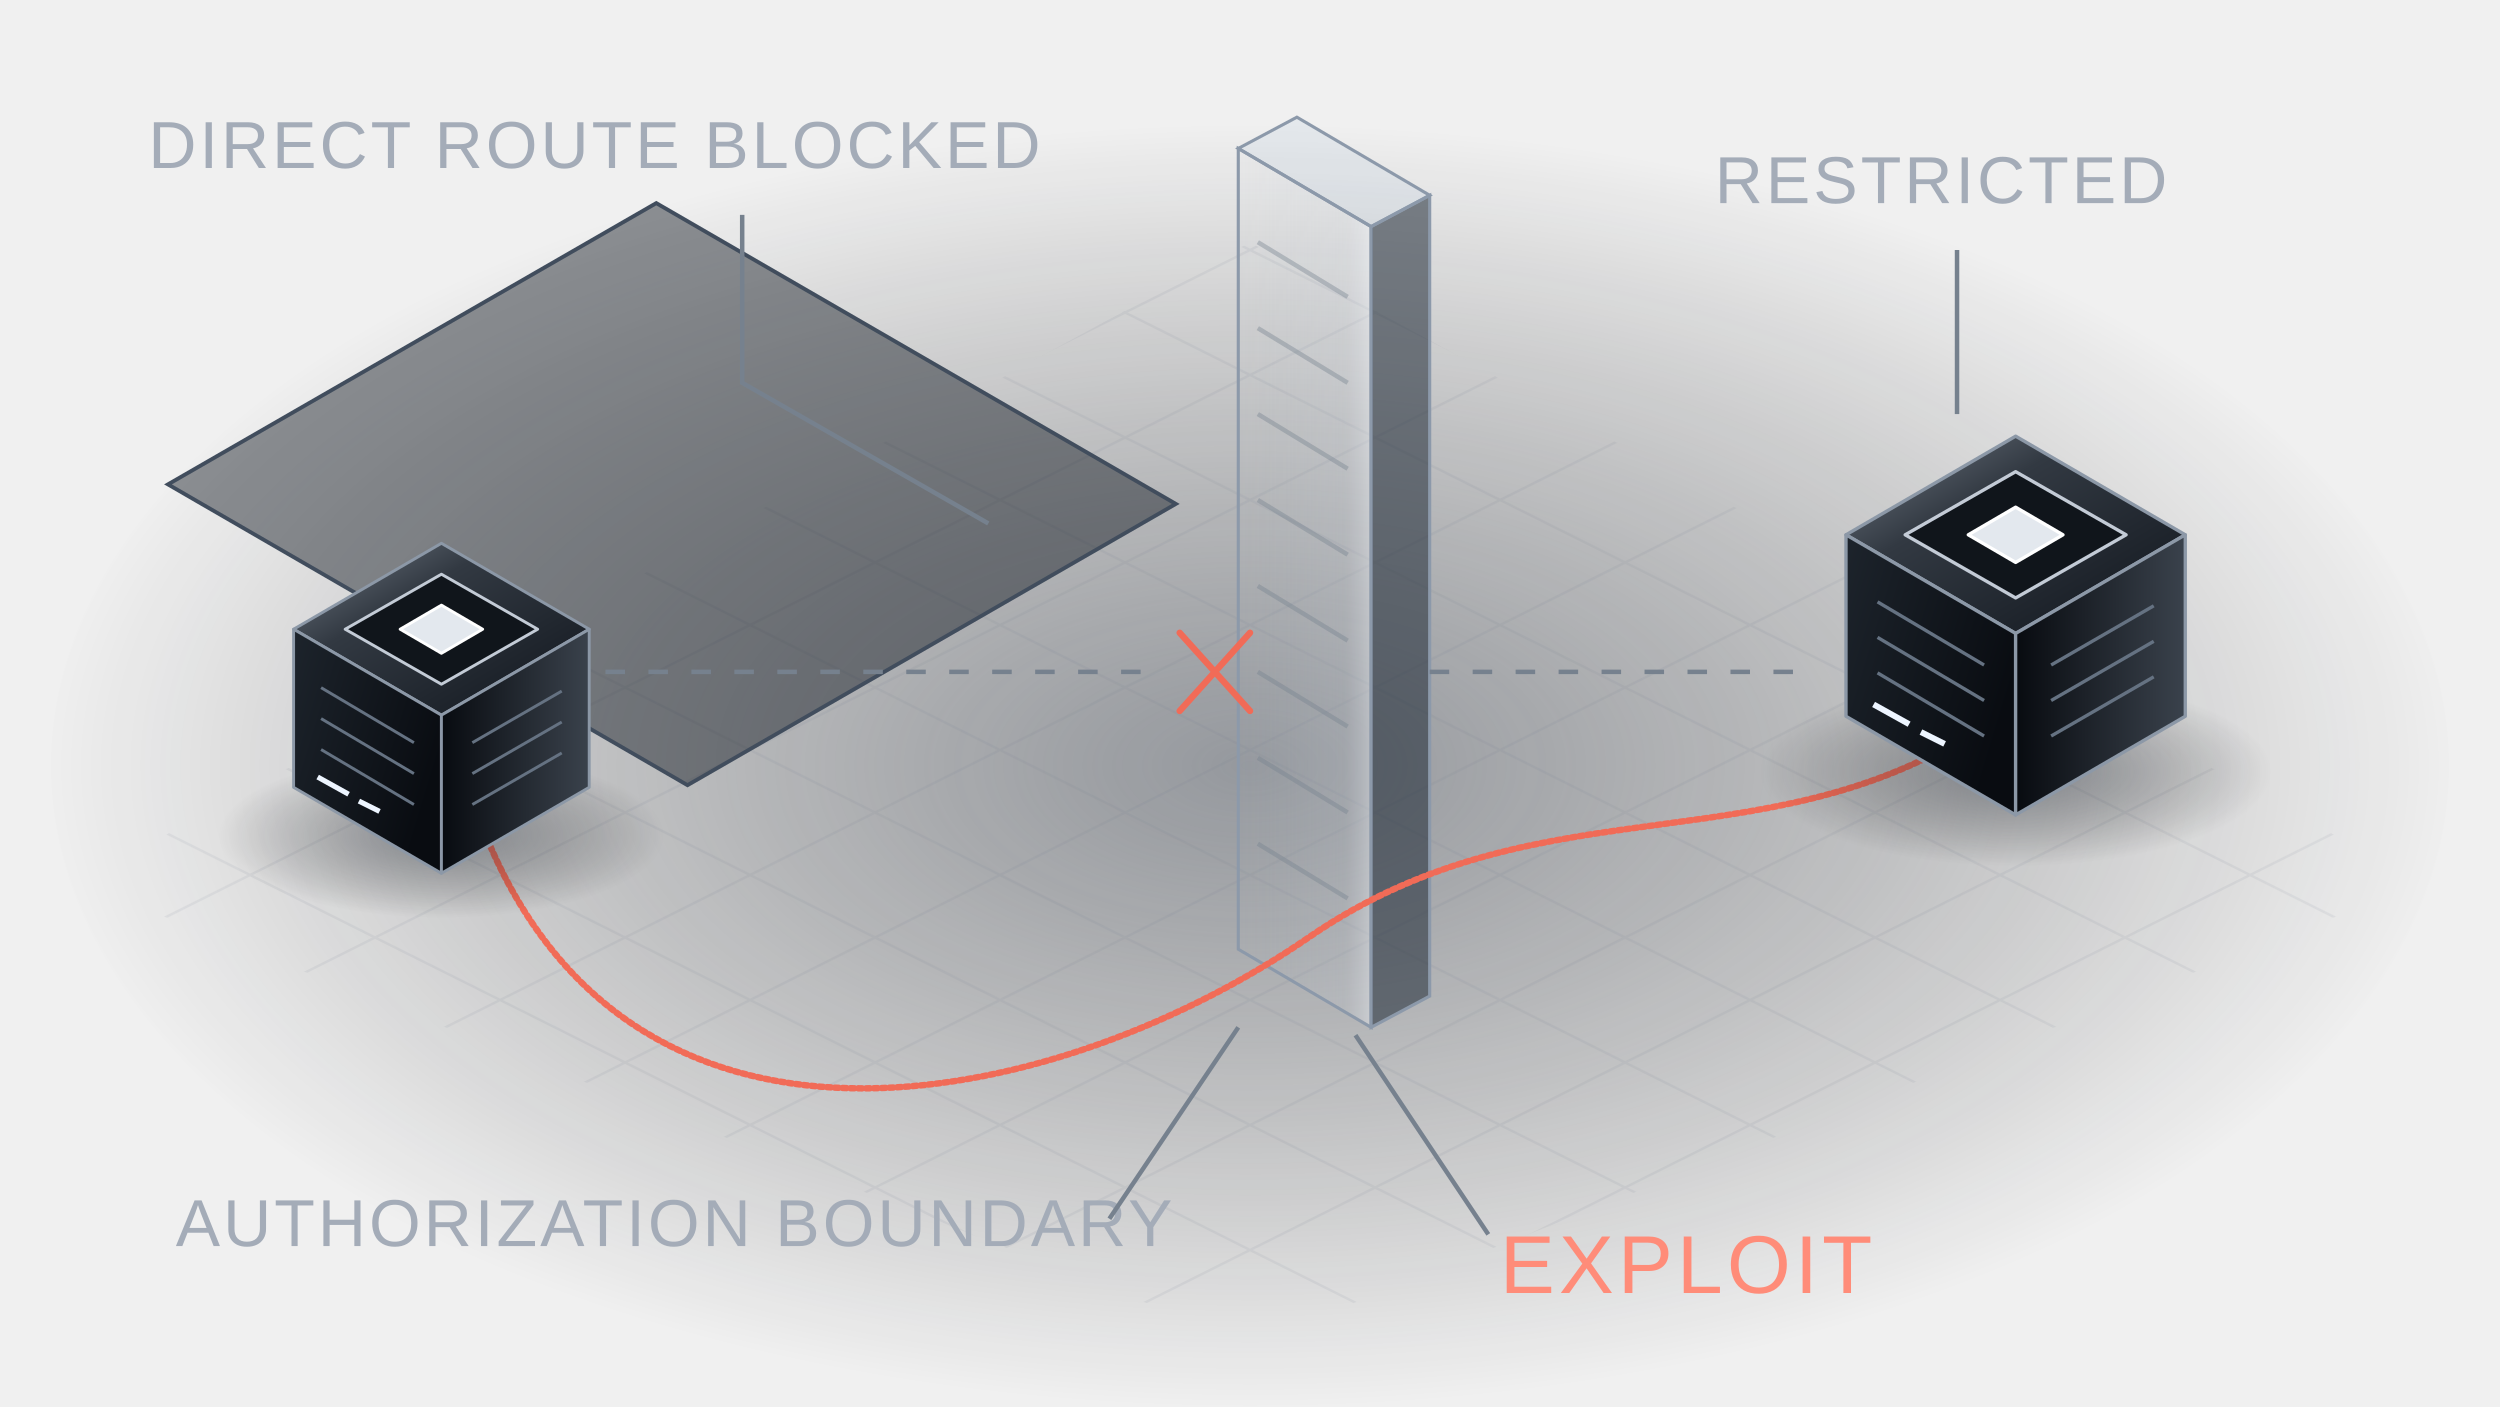
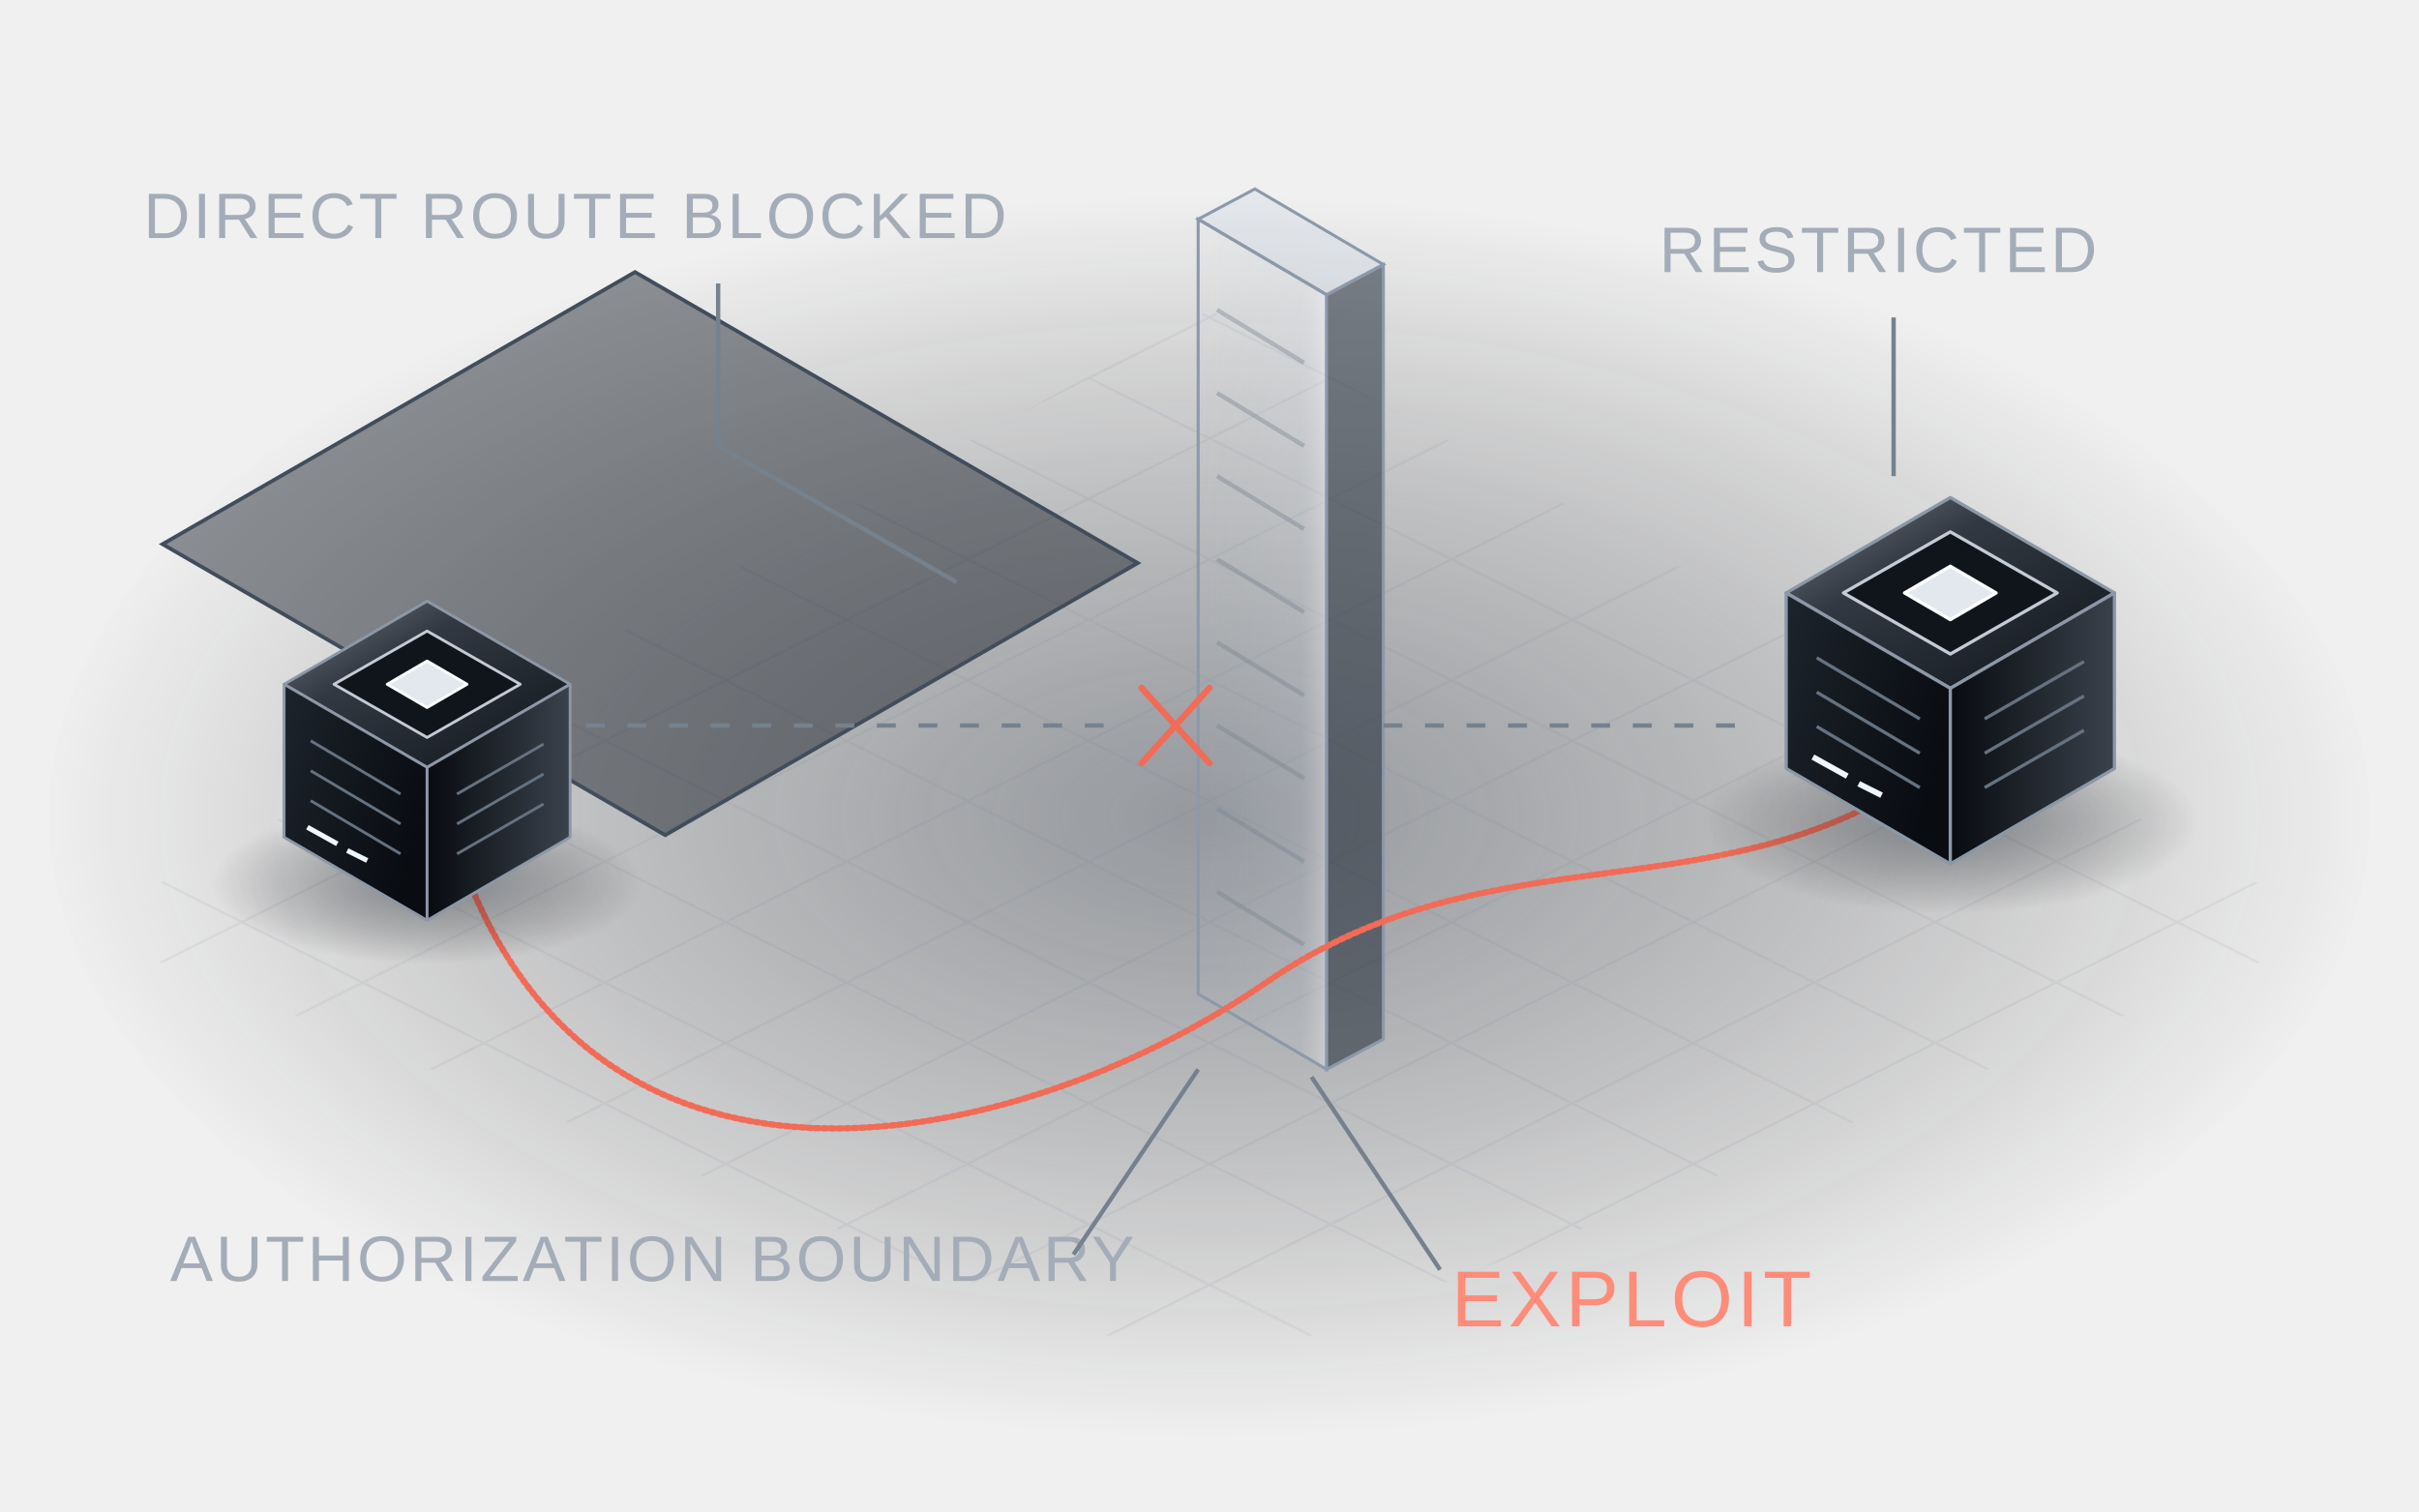
- <svg xmlns="http://www.w3.org/2000/svg" width="640" height="360" viewBox="0 0 640 360">
+ <svg xmlns="http://www.w3.org/2000/svg" width="640" height="400" viewBox="0 -20 640 400">
  <defs>
    <radialGradient id="ambient">
      <stop stop-color="#333a45" stop-opacity=".48" />
      <stop offset="1" stop-color="#030406" stop-opacity="0" />
    </radialGradient>
    <linearGradient id="top" x1="0" y1="0" x2="1" y2="1">
      <stop stop-color="#727b86" />
      <stop offset=".35" stop-color="#323942" />
      <stop offset="1" stop-color="#10151c" />
    </linearGradient>
    <linearGradient id="face" x1="0" y1="0" x2="1" y2=".5">
      <stop stop-color="#1d242c" />
      <stop offset="1" stop-color="#090c11" />
    </linearGradient>
    <linearGradient id="edge" x1="0" y1="0" x2="1" y2="0">
      <stop stop-color="#080b10" />
      <stop offset="1" stop-color="#3a424c" />
    </linearGradient>
    <linearGradient id="wall">
      <stop stop-color="#a7b5c4" stop-opacity=".03" />
      <stop offset=".8" stop-color="#c4ceda" stop-opacity=".15" />
      <stop offset="1" stop-color="#f3f6fc" stop-opacity=".36" />
    </linearGradient>
    <pattern id="floor" width="64" height="32" patternUnits="userSpaceOnUse">
      <path d="M0 0 64 32M64 0 0 32" fill="none" stroke="#6f7c8e" stroke-width=".65" opacity=".16" />
    </pattern>
    <symbol id="unit" viewBox="-66 -51 132 130">
      <ellipse cx="0" cy="51" rx="65" ry="24" fill="url(#ambient)" />
      <g stroke="#8c98a7" stroke-width=".85" stroke-linejoin="round">
        <path d="m-43-9 43-25 43 25L0 16Z" fill="url(#top)" />
        <path d="M-43-9 0 16v46l-43-25Z" fill="url(#face)" />
        <path d="M0 16 43-9v46L0 62Z" fill="url(#edge)" />
        <path d="m-28-9 28-16 28 16L0 7Z" fill="#10151b" stroke="#c3cbd6" />
        <path d="m-12-9 12-7 12 7L0-2Z" fill="#e3e8ee" stroke="#fff" />
        <path d="m-35 8 27 16m-27-7 27 16m-27-7 27 16m17-18 26-15m-26 24 26-15m-26 24 26-15" fill="none" stroke="#657282" />
      </g>
      <path d="m-36 34 9 5m3 2 6 3" stroke="#edf5ff" stroke-width="1.5" />
    </symbol>
    <symbol id="deck" viewBox="-100 -54 200 113">
      <g stroke="#8d99a9" stroke-width=".9" stroke-linejoin="round">
        <path d="m-83-2 83-47 83 47L0 45Z" fill="url(#top)" />
        <path d="m-83-2 83 47v13l-83-47Z" fill="url(#face)" />
        <path d="m0 45 83-47v13L0 58Z" fill="url(#edge)" />
        <path d="m-65-2 65-36 65 36L0 34Z" fill="#0d1219" stroke="#677586" />
        <path d="m-46-1 46-26 46 26L0 25Z" fill="none" stroke="#cdd6e2" />
        <path d="m-67 16 16 9m5 3 8 4" stroke="#f2f6fc" />
      </g>
    </symbol>
  </defs>
  <style>
text{font-family:Arial,Helvetica,sans-serif;fill:#ecf0f4;font-size:21px;letter-spacing:1.1px}
.muted{fill:#a4acb8;font-size:17px;letter-spacing:.8px}.small{font-size:16px}.line{fill:none;stroke:#76818e;stroke-width:1.15}.trace{fill:none;stroke:#f0f4f9;stroke-width:1.65;stroke-linecap:round;stroke-linejoin:round}.risk{stroke:#f16b57}.risk-label{fill:#ff8c79}.draw{stroke-dasharray:1;stroke-dashoffset:0;animation:draw 3.8s ease-out both}@keyframes draw{from{stroke-dashoffset:1}to{stroke-dashoffset:0}}@media(prefers-reduced-motion:reduce){.draw{animation:none}}
</style>
  <ellipse cx="320" cy="196" rx="307" ry="165" fill="url(#ambient)" />
  <path d="m20 226 300-164 300 164-300 118Z" fill="url(#floor)" opacity=".6" />
  <path d="m43 124 125-72 133 77-125 72Z" fill="#111820" fill-opacity=".45" stroke="#414d5d" />
  <g stroke="#8c99aa" stroke-width=".8">
    <path d="m317 38 34 20v205l-34-20Z" fill="url(#wall)" />
    <path d="m351 58 15-8v205l-15 8Z" fill="#1c2733" fill-opacity=".55" />
    <path d="m317 38 15-8 34 20-15 8Z" fill="#b5c8de" fill-opacity=".2" />
  </g>
  <g class="line" opacity=".4">
    <path d="m322 62 23 14m-23 8 23 14m-23 8 23 14m-23 8 23 14m-23 8 23 14m-23 8 23 14m-23 8 23 14m-23 8 23 14" />
  </g>
  <path class="line" d="M155 172h142m69 0h95" stroke-dasharray="5 6" />
  <path class="trace risk" d="m302 162 18 20m0-20-18 20" />
  <path class="trace risk draw" pathLength="1" d="M124 213c39 97 150 69 211 27s121-16 178-58" />
  <path class="trace risk" d="m501 183 12-1-4 13" />
  <use href="#unit" x="54.92" y="124.12" width="116.16" height="114.4" />
  <use href="#unit" x="449.34" y="94.49" width="133.32" height="131.3" />
  <path class="line" d="M190 55v43l63 36M381 316l-34-51" />
  <text x="38" y="43" class="muted">DIRECT ROUTE BLOCKED</text>
  <text x="439" y="52" class="muted">RESTRICTED</text>
  <path class="line" d="M501 64v42" />
  <text x="384" y="331" class="risk-label">EXPLOIT</text>
  <text x="45" y="319" class="muted">AUTHORIZATION BOUNDARY</text>
  <path class="line" d="M284 312l33-49" />
</svg>
